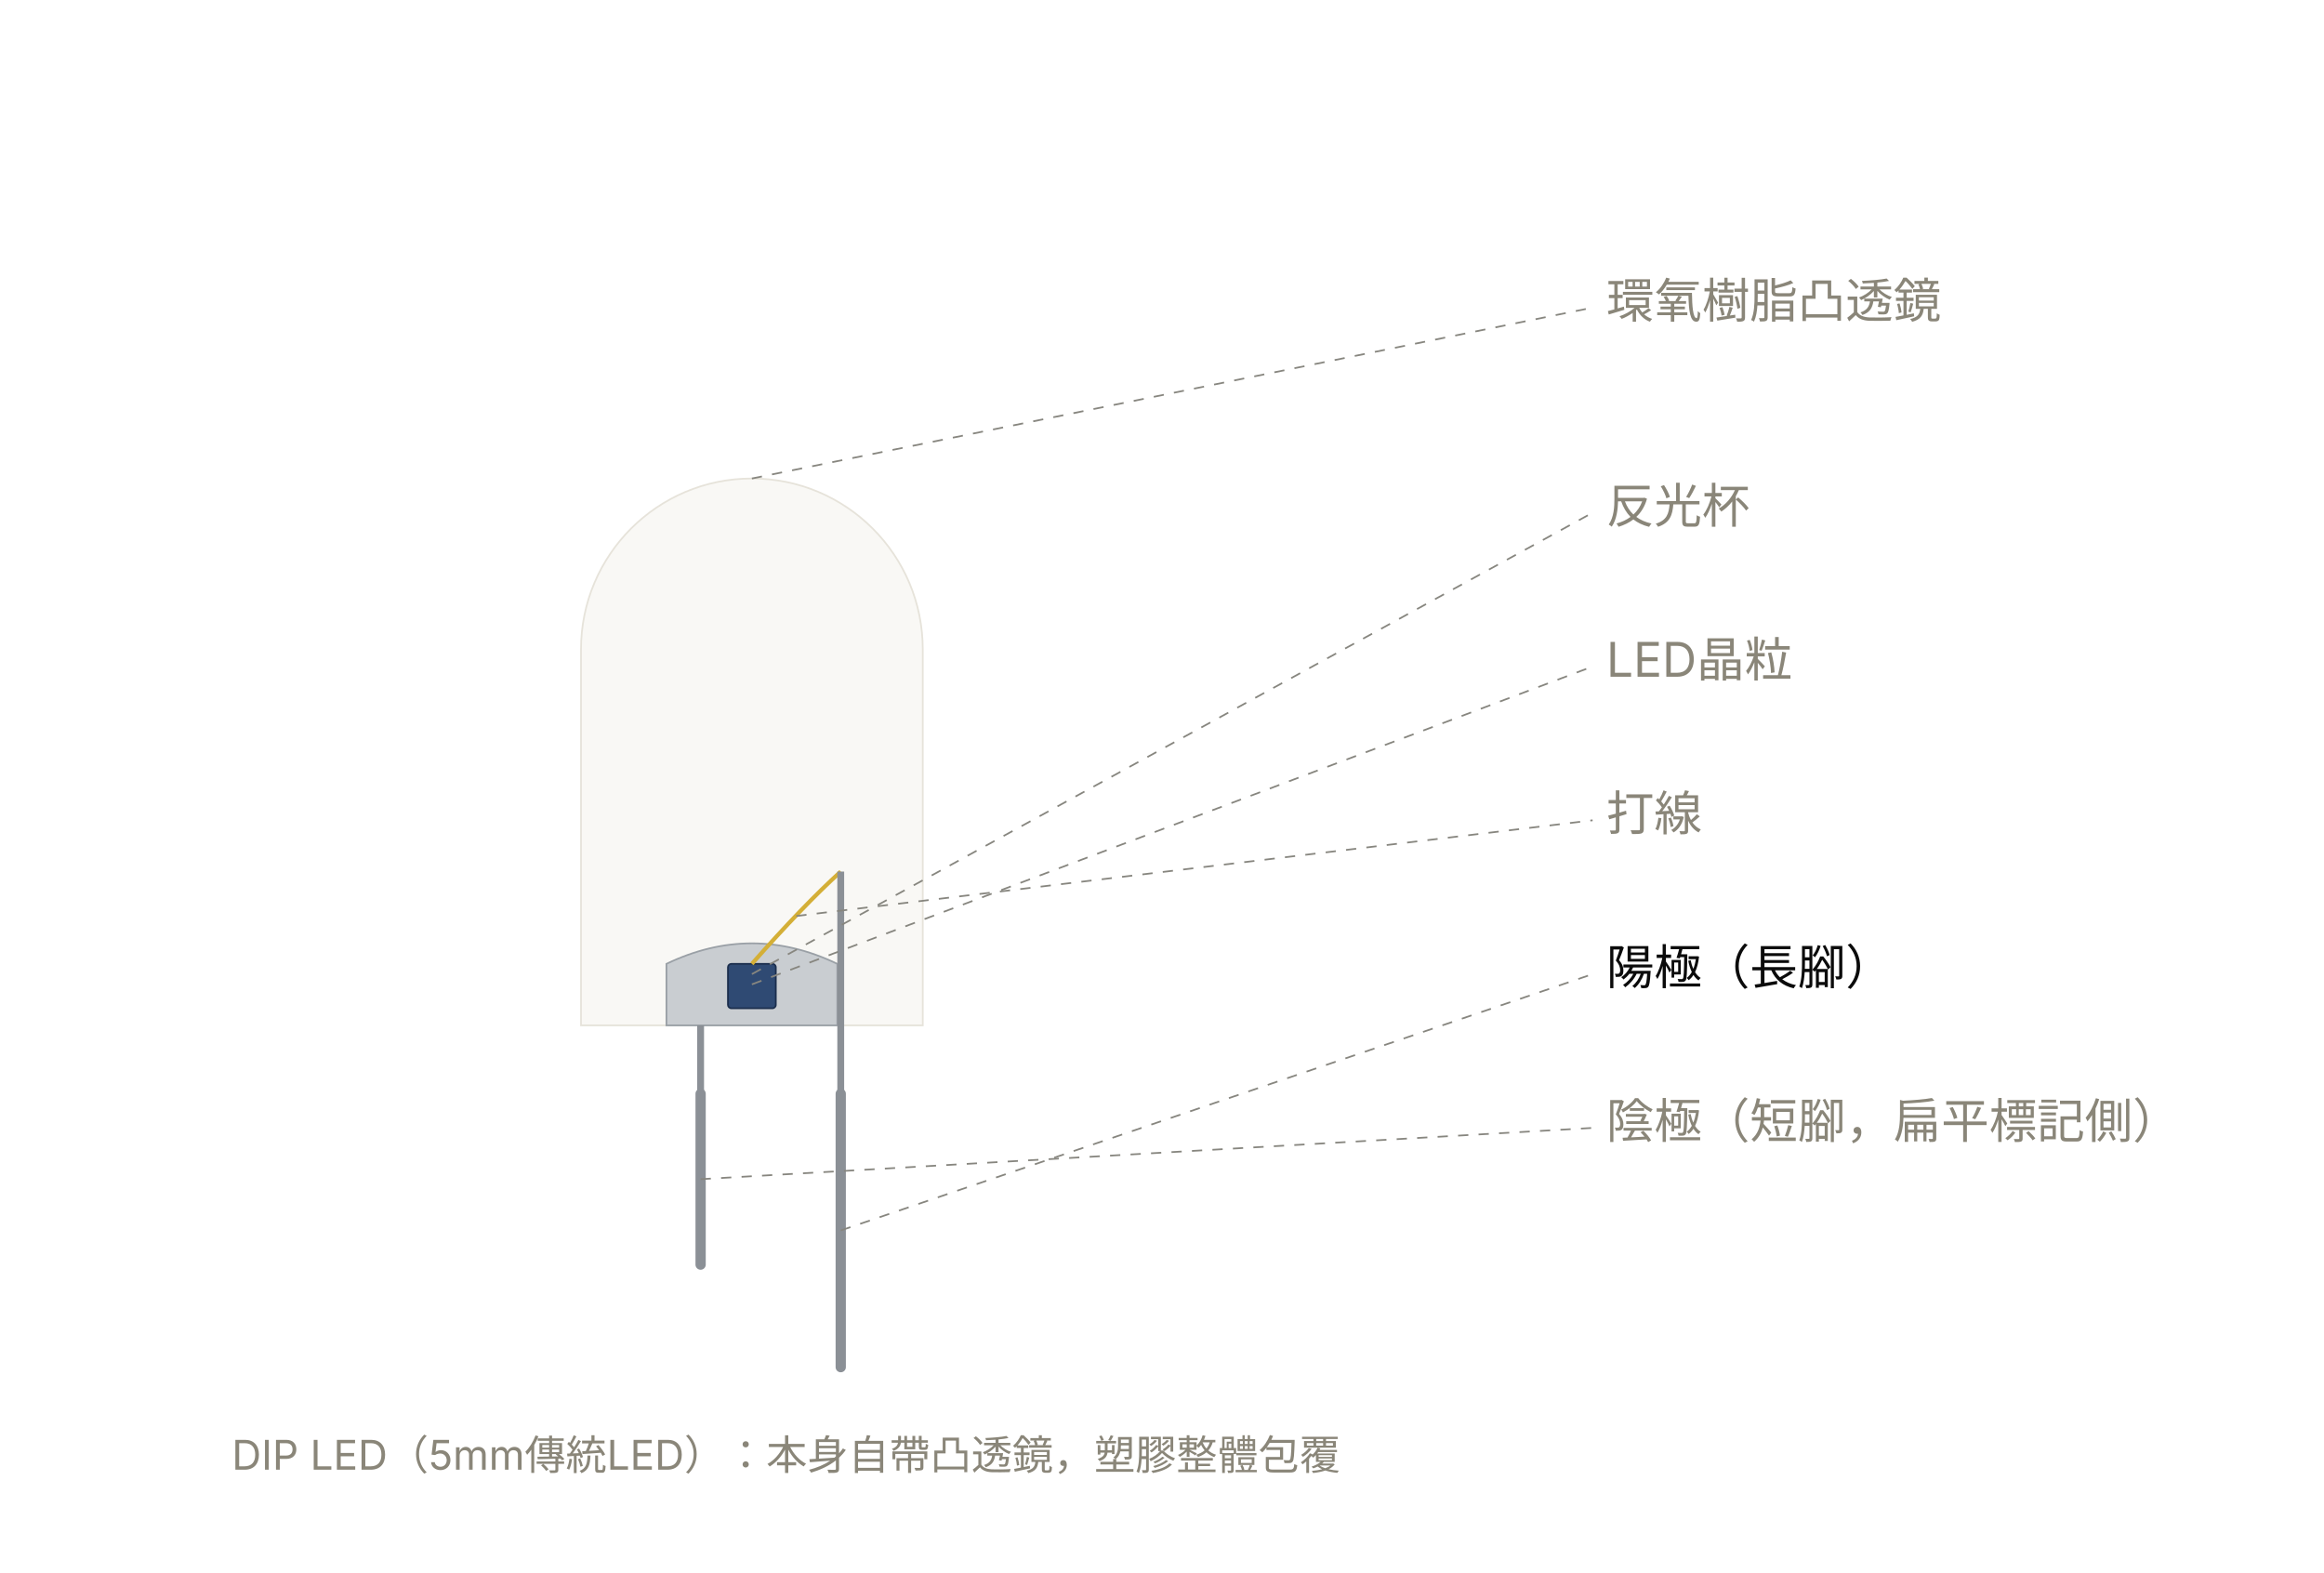
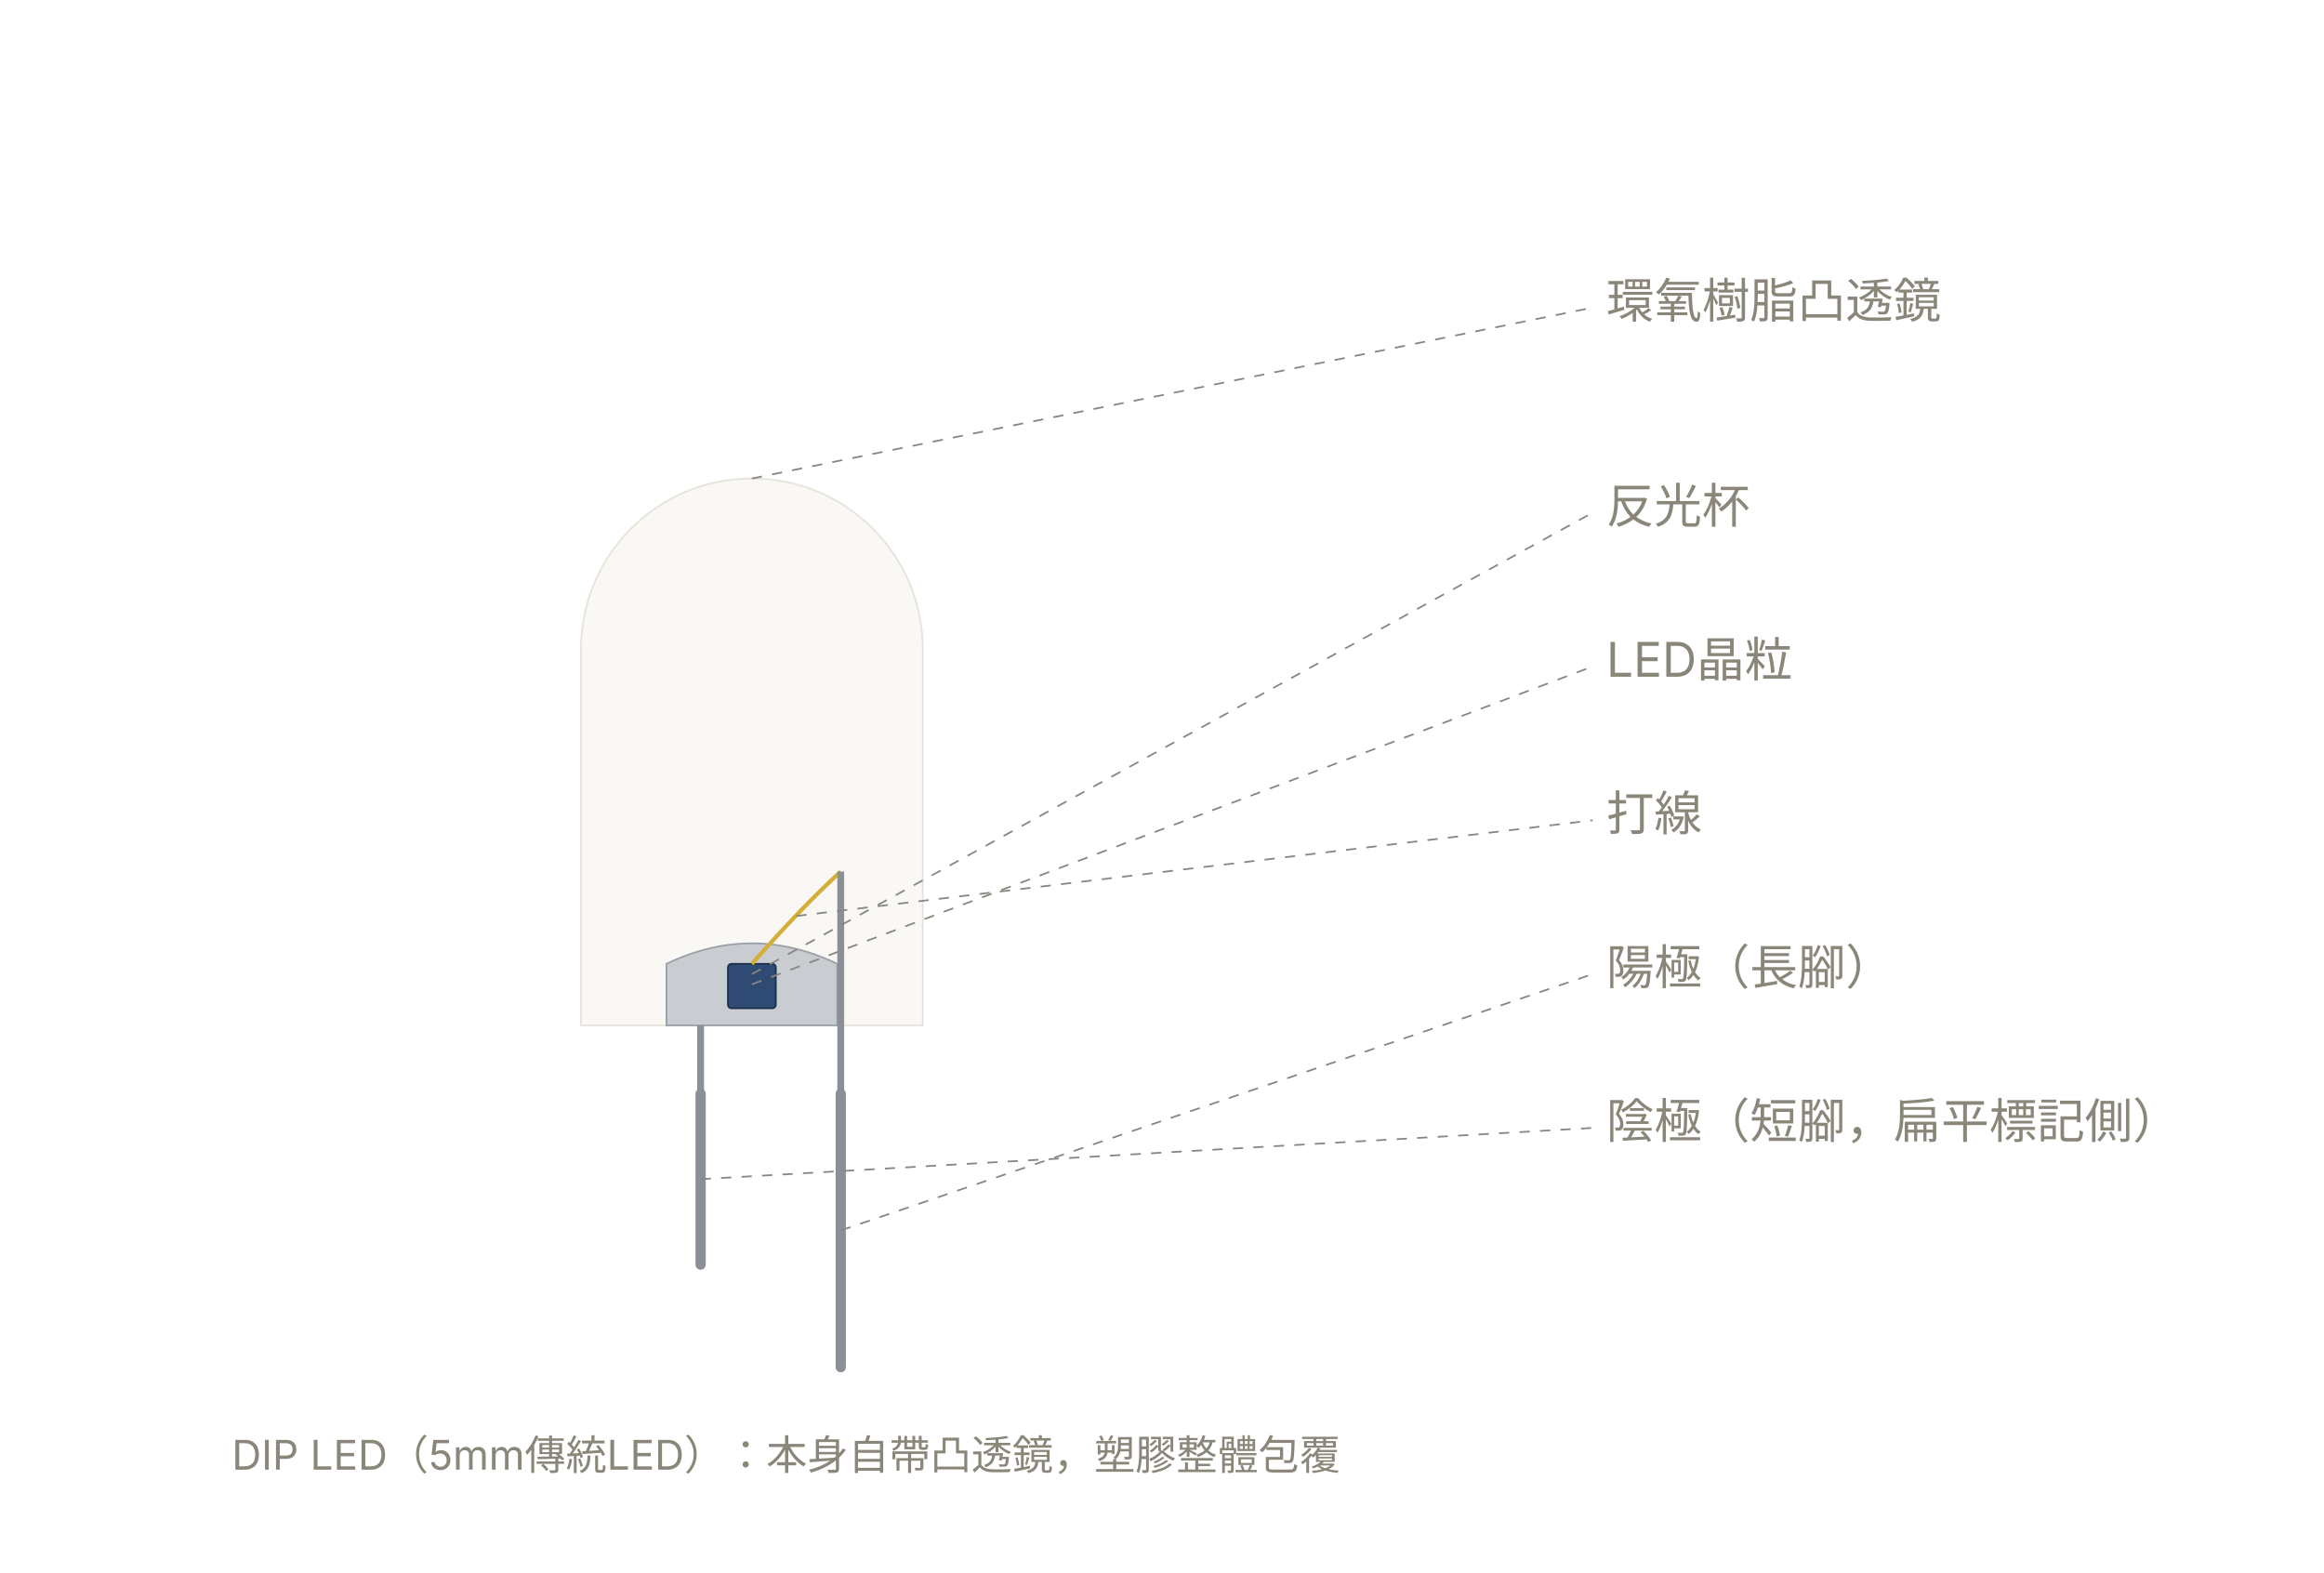
<svg xmlns="http://www.w3.org/2000/svg" width="100%" viewBox="0 0 680 460" role="img" style="">
  <path d="M170,300 L170,190 A50,50 0 0 1 270,190 L270,300 Z" fill="#EDEBE3" opacity="0.35" stroke="#B8AE95" stroke-width="0.5" style="fill:rgb(237, 235, 227);stroke:rgb(184, 174, 149);color:rgb(11, 11, 11);stroke-width:0.5px;stroke-linecap:butt;stroke-linejoin:miter;opacity:0.35;font-family:anthropic-sans, -apple-system, BlinkMacSystemFont, &quot;Segoe UI&quot;, sans-serif;font-size:16px;font-weight:400;text-anchor:start;dominant-baseline:auto" />
  <path d="M195,300 L195,282 Q220,270 245,282 L245,300 Z" fill="#C9CDD1" stroke="#9AA0A6" stroke-width="0.5" style="fill:rgb(201, 205, 209);stroke:rgb(154, 160, 166);color:rgb(11, 11, 11);stroke-width:0.5px;stroke-linecap:butt;stroke-linejoin:miter;opacity:1;font-family:anthropic-sans, -apple-system, BlinkMacSystemFont, &quot;Segoe UI&quot;, sans-serif;font-size:16px;font-weight:400;text-anchor:start;dominant-baseline:auto" />
  <rect x="213" y="282" width="14" height="13" rx="1" fill="#2F4A73" stroke="#1B2E4D" stroke-width="0.5" style="fill:rgb(47, 74, 115);stroke:rgb(27, 46, 77);color:rgb(11, 11, 11);stroke-width:0.5px;stroke-linecap:butt;stroke-linejoin:miter;opacity:1;font-family:anthropic-sans, -apple-system, BlinkMacSystemFont, &quot;Segoe UI&quot;, sans-serif;font-size:16px;font-weight:400;text-anchor:start;dominant-baseline:auto" />
  <path d="M220,282 Q235,265 246,255" fill="none" stroke="#D4AF37" stroke-width="1.2" style="fill:none;stroke:rgb(212, 175, 55);color:rgb(11, 11, 11);stroke-width:1.2px;stroke-linecap:butt;stroke-linejoin:miter;opacity:1;font-family:anthropic-sans, -apple-system, BlinkMacSystemFont, &quot;Segoe UI&quot;, sans-serif;font-size:16px;font-weight:400;text-anchor:start;dominant-baseline:auto" />
  <line x1="205" y1="300" x2="205" y2="320" stroke="#8B9096" stroke-width="2" style="fill:rgb(0, 0, 0);stroke:rgb(139, 144, 150);color:rgb(11, 11, 11);stroke-width:2px;stroke-linecap:butt;stroke-linejoin:miter;opacity:1;font-family:anthropic-sans, -apple-system, BlinkMacSystemFont, &quot;Segoe UI&quot;, sans-serif;font-size:16px;font-weight:400;text-anchor:start;dominant-baseline:auto" />
  <line x1="246" y1="255" x2="246" y2="320" stroke="#8B9096" stroke-width="2" style="fill:rgb(0, 0, 0);stroke:rgb(139, 144, 150);color:rgb(11, 11, 11);stroke-width:2px;stroke-linecap:butt;stroke-linejoin:miter;opacity:1;font-family:anthropic-sans, -apple-system, BlinkMacSystemFont, &quot;Segoe UI&quot;, sans-serif;font-size:16px;font-weight:400;text-anchor:start;dominant-baseline:auto" />
  <line x1="205" y1="320" x2="205" y2="370" stroke="#8B9096" stroke-width="3" stroke-linecap="round" style="fill:rgb(0, 0, 0);stroke:rgb(139, 144, 150);color:rgb(11, 11, 11);stroke-width:3px;stroke-linecap:round;stroke-linejoin:miter;opacity:1;font-family:anthropic-sans, -apple-system, BlinkMacSystemFont, &quot;Segoe UI&quot;, sans-serif;font-size:16px;font-weight:400;text-anchor:start;dominant-baseline:auto" />
  <line x1="246" y1="320" x2="246" y2="400" stroke="#8B9096" stroke-width="3" stroke-linecap="round" style="fill:rgb(0, 0, 0);stroke:rgb(139, 144, 150);color:rgb(11, 11, 11);stroke-width:3px;stroke-linecap:round;stroke-linejoin:miter;opacity:1;font-family:anthropic-sans, -apple-system, BlinkMacSystemFont, &quot;Segoe UI&quot;, sans-serif;font-size:16px;font-weight:400;text-anchor:start;dominant-baseline:auto" />
  <line x1="220" y1="140" x2="466" y2="90" stroke="#87867F" stroke-width="0.5" stroke-dasharray="3 3" style="fill:rgb(0, 0, 0);stroke:rgb(135, 134, 127);color:rgb(11, 11, 11);stroke-width:0.5px;stroke-dasharray:3px, 3px;stroke-linecap:butt;stroke-linejoin:miter;opacity:1;font-family:anthropic-sans, -apple-system, BlinkMacSystemFont, &quot;Segoe UI&quot;, sans-serif;font-size:16px;font-weight:400;text-anchor:start;dominant-baseline:auto" />
  <text x="470" y="93" font-size="14" fill="currentColor" style="fill:rgb(138, 134, 121);stroke:none;color:rgb(11, 11, 11);stroke-width:1px;stroke-linecap:butt;stroke-linejoin:miter;opacity:1;font-family:anthropic-sans, -apple-system, BlinkMacSystemFont, &quot;Segoe UI&quot;, sans-serif;font-size:14px;font-weight:400;text-anchor:start;dominant-baseline:auto">環氧樹脂凸透鏡</text>
  <line x1="220" y1="285" x2="466" y2="150" stroke="#87867F" stroke-width="0.5" stroke-dasharray="3 3" style="fill:rgb(0, 0, 0);stroke:rgb(135, 134, 127);color:rgb(11, 11, 11);stroke-width:0.5px;stroke-dasharray:3px, 3px;stroke-linecap:butt;stroke-linejoin:miter;opacity:1;font-family:anthropic-sans, -apple-system, BlinkMacSystemFont, &quot;Segoe UI&quot;, sans-serif;font-size:16px;font-weight:400;text-anchor:start;dominant-baseline:auto" />
  <text x="470" y="153" font-size="14" fill="currentColor" style="fill:rgb(138, 134, 121);stroke:none;color:rgb(11, 11, 11);stroke-width:1px;stroke-linecap:butt;stroke-linejoin:miter;opacity:1;font-family:anthropic-sans, -apple-system, BlinkMacSystemFont, &quot;Segoe UI&quot;, sans-serif;font-size:14px;font-weight:400;text-anchor:start;dominant-baseline:auto">反光杯</text>
  <line x1="220" y1="288" x2="466" y2="195" stroke="#87867F" stroke-width="0.5" stroke-dasharray="3 3" style="fill:rgb(0, 0, 0);stroke:rgb(135, 134, 127);color:rgb(11, 11, 11);stroke-width:0.5px;stroke-dasharray:3px, 3px;stroke-linecap:butt;stroke-linejoin:miter;opacity:1;font-family:anthropic-sans, -apple-system, BlinkMacSystemFont, &quot;Segoe UI&quot;, sans-serif;font-size:16px;font-weight:400;text-anchor:start;dominant-baseline:auto" />
  <text x="470" y="198" font-size="14" fill="currentColor" style="fill:rgb(138, 134, 121);stroke:none;color:rgb(11, 11, 11);stroke-width:1px;stroke-linecap:butt;stroke-linejoin:miter;opacity:1;font-family:anthropic-sans, -apple-system, BlinkMacSystemFont, &quot;Segoe UI&quot;, sans-serif;font-size:14px;font-weight:400;text-anchor:start;dominant-baseline:auto">LED晶粒</text>
  <line x1="233" y1="268" x2="466" y2="240" stroke="#87867F" stroke-width="0.5" stroke-dasharray="3 3" style="fill:rgb(0, 0, 0);stroke:rgb(135, 134, 127);color:rgb(11, 11, 11);stroke-width:0.5px;stroke-dasharray:3px, 3px;stroke-linecap:butt;stroke-linejoin:miter;opacity:1;font-family:anthropic-sans, -apple-system, BlinkMacSystemFont, &quot;Segoe UI&quot;, sans-serif;font-size:16px;font-weight:400;text-anchor:start;dominant-baseline:auto" />
  <text x="470" y="243" font-size="14" fill="currentColor" style="fill:rgb(138, 134, 121);stroke:none;color:rgb(11, 11, 11);stroke-width:1px;stroke-linecap:butt;stroke-linejoin:miter;opacity:1;font-family:anthropic-sans, -apple-system, BlinkMacSystemFont, &quot;Segoe UI&quot;, sans-serif;font-size:14px;font-weight:400;text-anchor:start;dominant-baseline:auto">打線</text>
  <line x1="246" y1="360" x2="466" y2="285" stroke="#87867F" stroke-width="0.5" stroke-dasharray="3 3" style="fill:rgb(0, 0, 0);stroke:rgb(135, 134, 127);color:rgb(11, 11, 11);stroke-width:0.5px;stroke-dasharray:3px, 3px;stroke-linecap:butt;stroke-linejoin:miter;opacity:1;font-family:anthropic-sans, -apple-system, BlinkMacSystemFont, &quot;Segoe UI&quot;, sans-serif;font-size:16px;font-weight:400;text-anchor:start;dominant-baseline:auto" />
-   <text x="470" y="288" font-size="14" fill="currentColor" style="fill:currentColor;stroke:none;color:rgb(11, 11, 11);stroke-width:1px;stroke-linecap:butt;stroke-linejoin:miter;opacity:1;font-family:anthropic-sans, -apple-system, BlinkMacSystemFont, &quot;Segoe UI&quot;, sans-serif;font-size:14px;font-weight:400;text-anchor:start;dominant-baseline:auto">陽極（長腳）</text>
+   <text x="470" y="288" font-size="14" fill="currentColor" style="fill:rgb(138, 134, 121);stroke:none;color:rgb(11, 11, 11);stroke-width:1px;stroke-linecap:butt;stroke-linejoin:miter;opacity:1;font-family:anthropic-sans, -apple-system, BlinkMacSystemFont, &quot;Segoe UI&quot;, sans-serif;font-size:14px;font-weight:400;text-anchor:start;dominant-baseline:auto">陽極（長腳）</text>
  <line x1="205" y1="345" x2="466" y2="330" stroke="#87867F" stroke-width="0.5" stroke-dasharray="3 3" style="fill:rgb(0, 0, 0);stroke:rgb(135, 134, 127);color:rgb(11, 11, 11);stroke-width:0.5px;stroke-dasharray:3px, 3px;stroke-linecap:butt;stroke-linejoin:miter;opacity:1;font-family:anthropic-sans, -apple-system, BlinkMacSystemFont, &quot;Segoe UI&quot;, sans-serif;font-size:16px;font-weight:400;text-anchor:start;dominant-baseline:auto" />
  <text x="470" y="333" font-size="14" fill="currentColor" style="fill:rgb(138, 134, 121);stroke:none;color:rgb(11, 11, 11);stroke-width:1px;stroke-linecap:butt;stroke-linejoin:miter;opacity:1;font-family:anthropic-sans, -apple-system, BlinkMacSystemFont, &quot;Segoe UI&quot;, sans-serif;font-size:14px;font-weight:400;text-anchor:start;dominant-baseline:auto">陰極（短腳，扁平標記側）</text>
  <text x="230" y="430" font-size="12" text-anchor="middle" fill="currentColor" style="fill:rgb(138, 134, 121);stroke:none;color:rgb(11, 11, 11);stroke-width:1px;stroke-linecap:butt;stroke-linejoin:miter;opacity:1;font-family:anthropic-sans, -apple-system, BlinkMacSystemFont, &quot;Segoe UI&quot;, sans-serif;font-size:12px;font-weight:400;text-anchor:middle;dominant-baseline:auto">DIP LED（5mm傳統LED）：本身自帶凸透鏡，塑膠整體包覆</text>
</svg>
